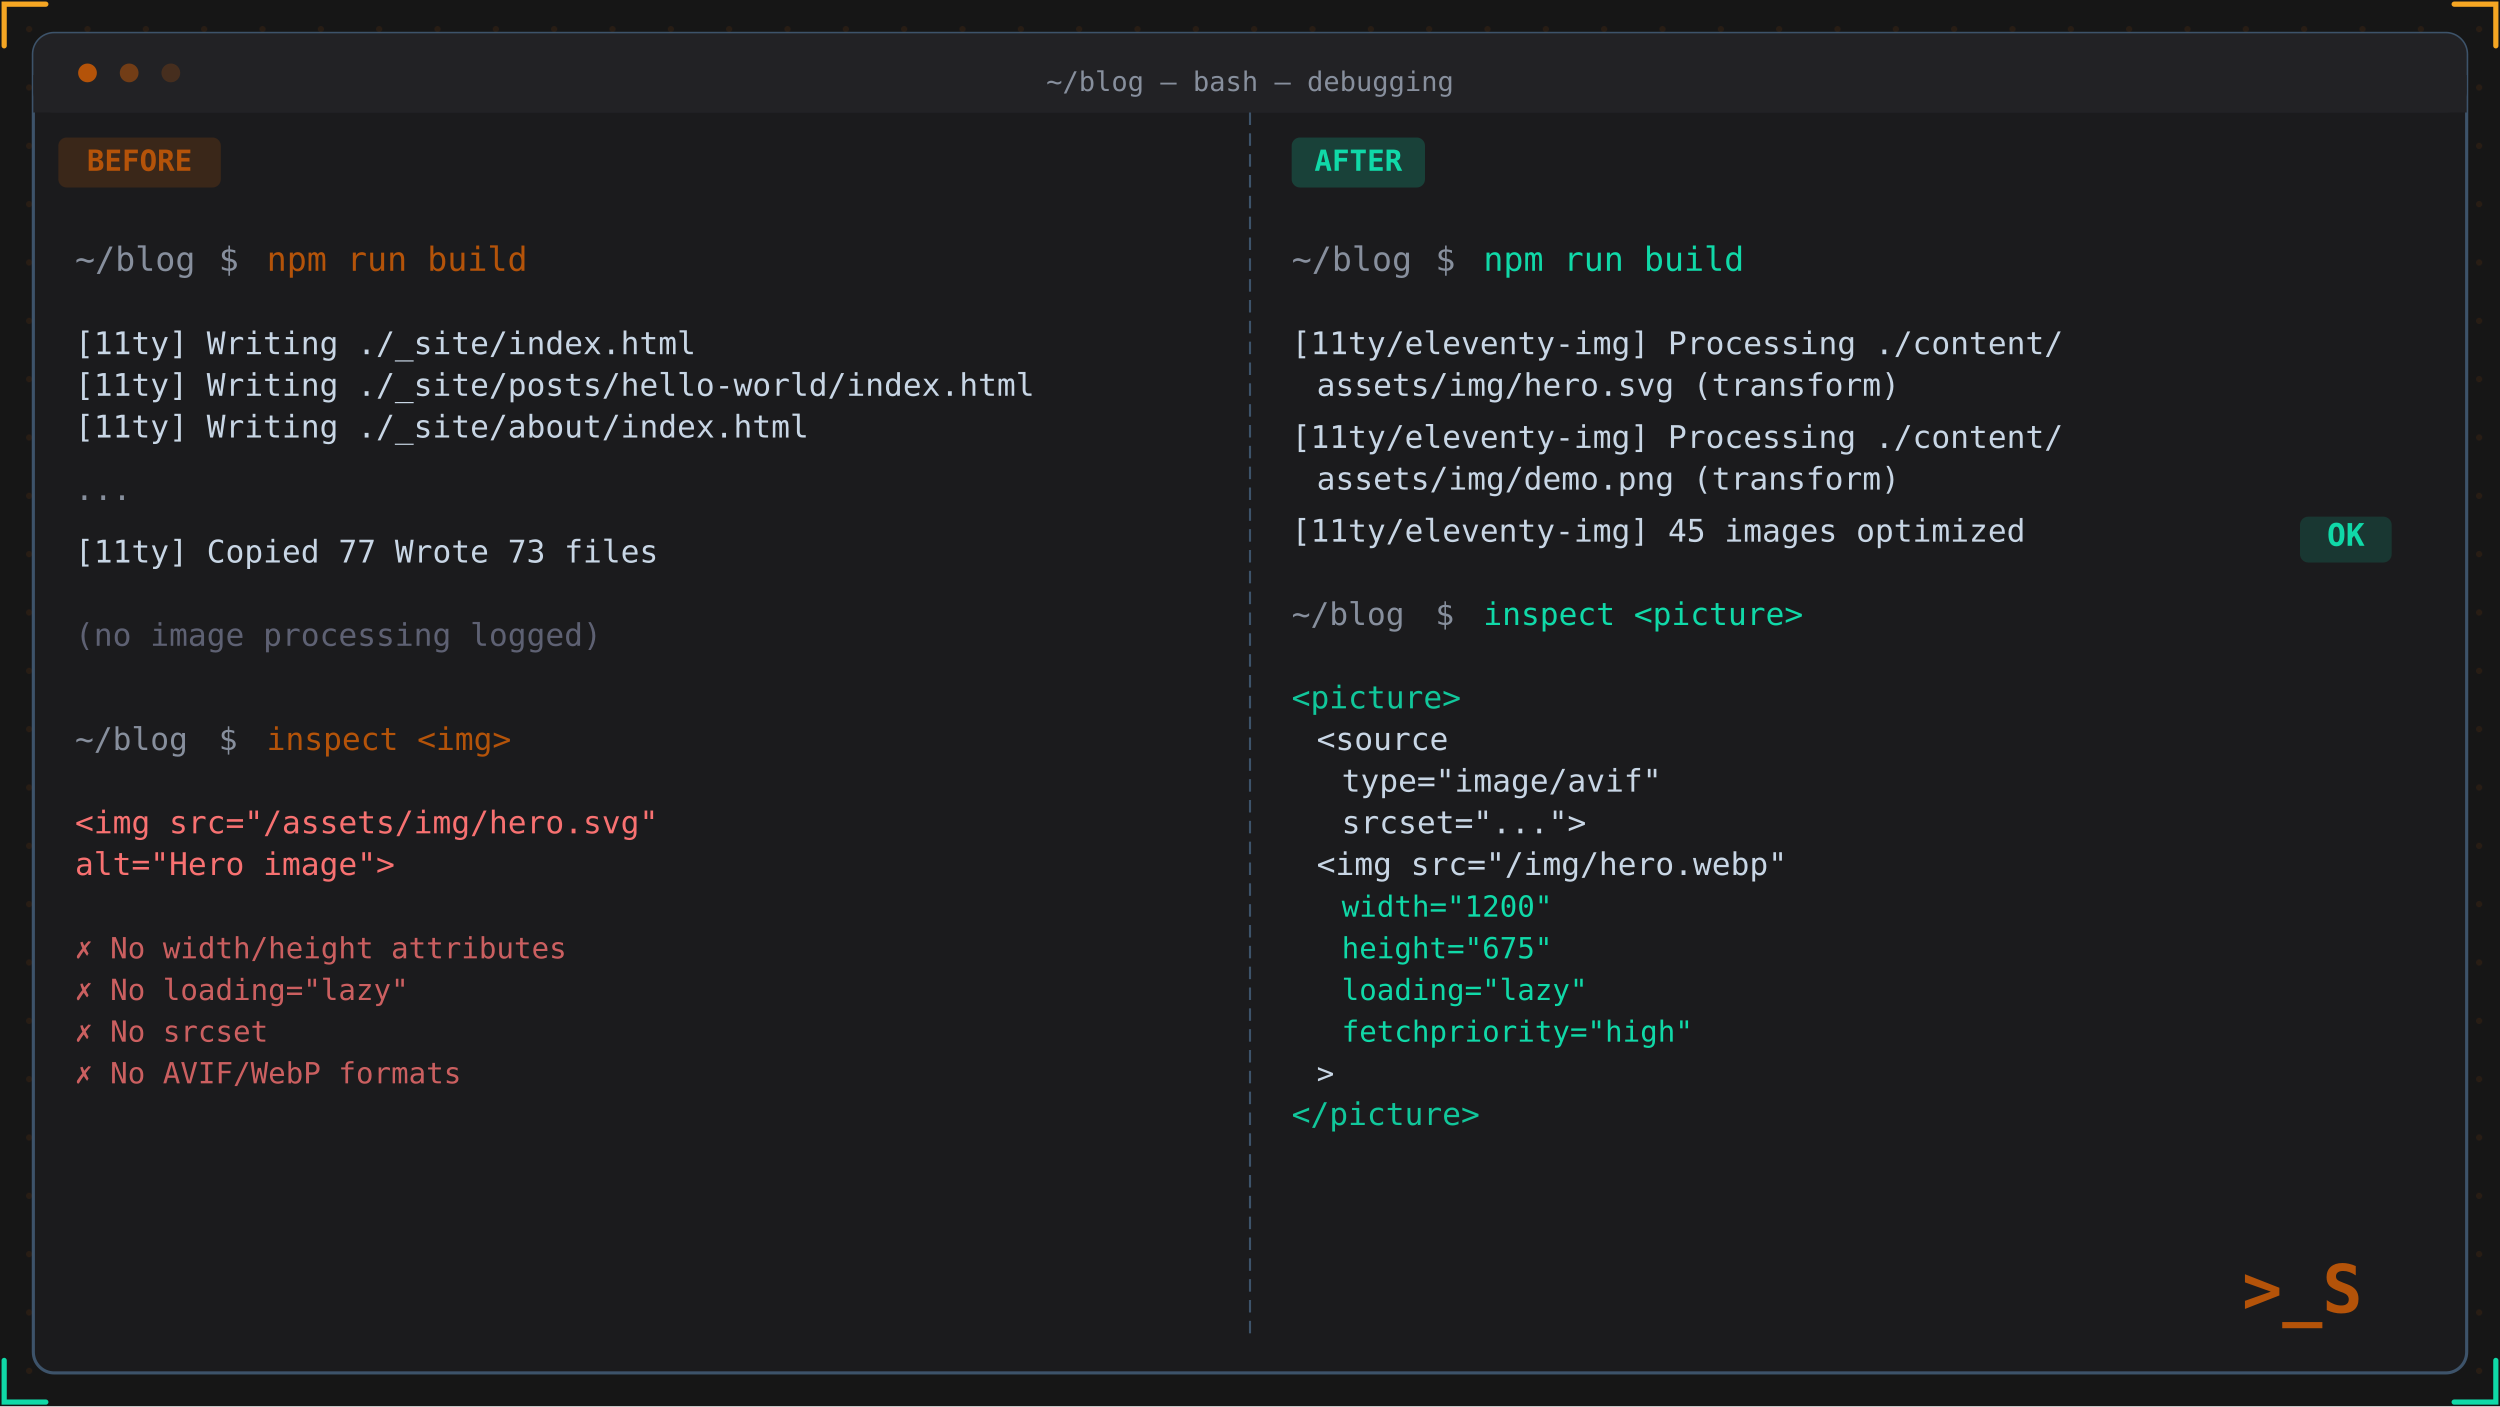
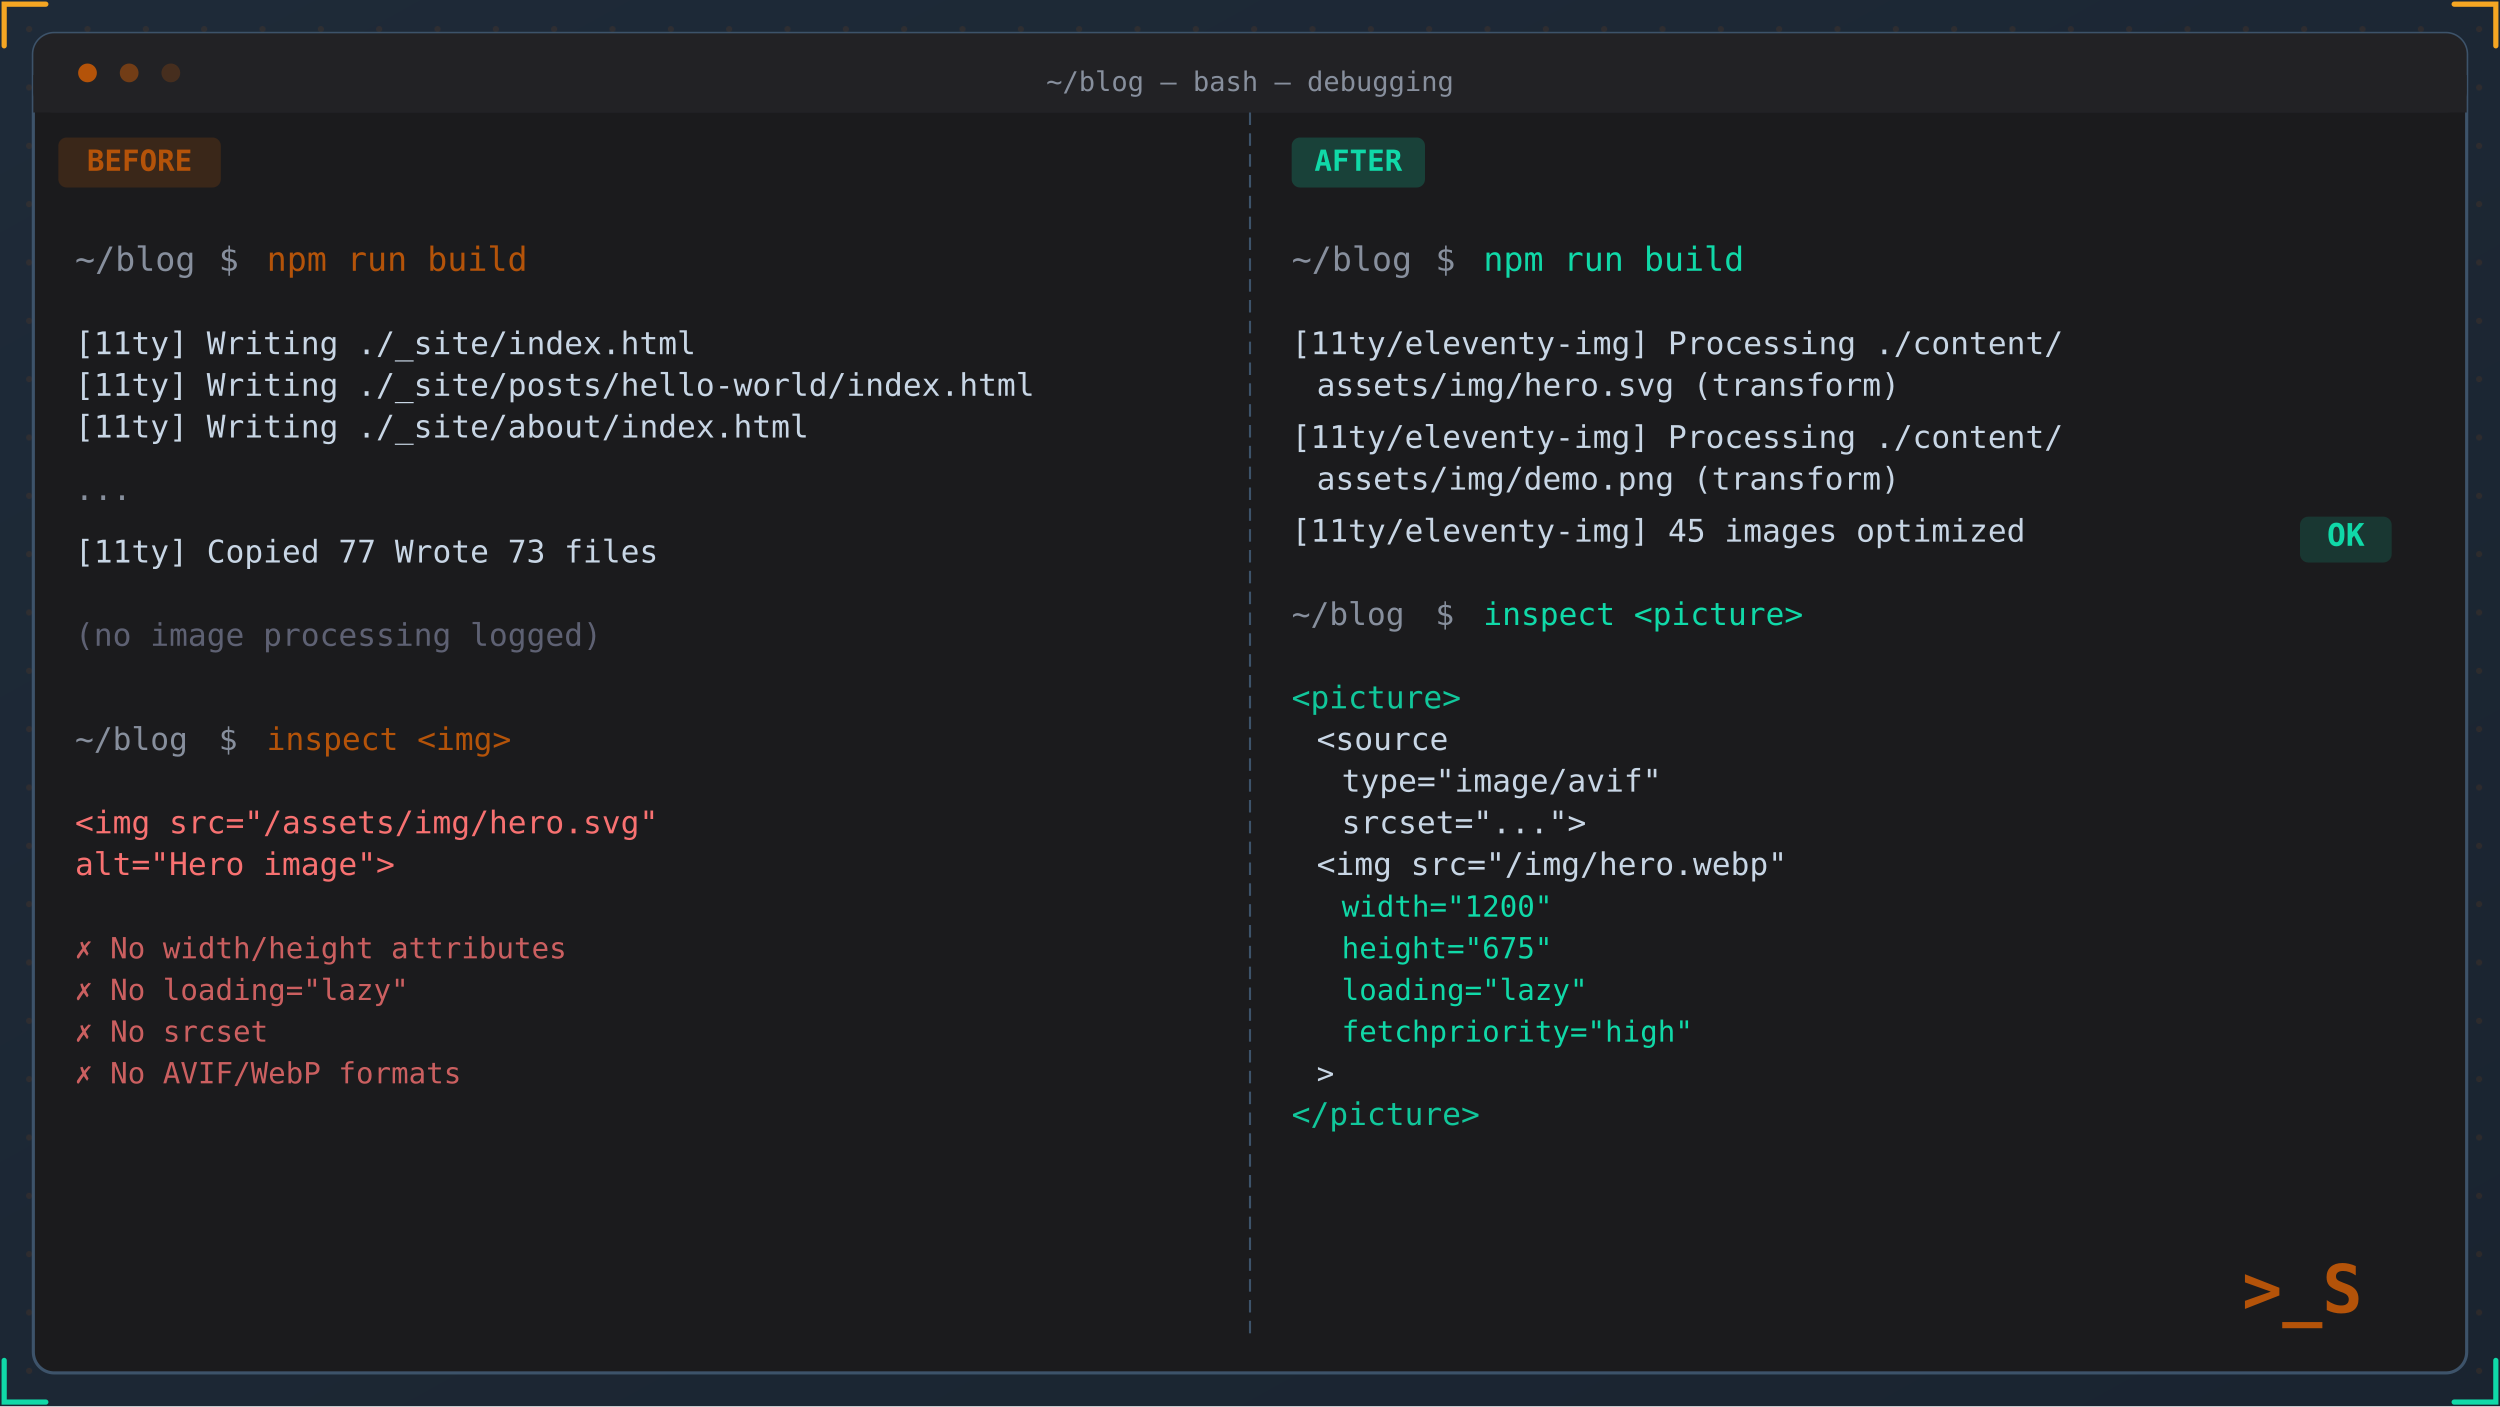
<svg xmlns="http://www.w3.org/2000/svg" width="1200" height="675" viewBox="0 0 1200 675">
  <defs>
    <pattern id="dot-grid" width="28" height="28" patternUnits="userSpaceOnUse">
      <circle cx="14" cy="14" r="1.5" fill="#B45309" opacity="0.12" />
    </pattern>
+     <linearGradient id="bg" x1="0%" y1="0%" x2="100%" y2="100%">
+       <stop offset="0%" stop-color="#1E2A38" />
+       <stop offset="100%" stop-color="#1A2430" />
+     </linearGradient>
  </defs>
-   <rect width="1200" height="675" fill="#161616" />
+   <rect width="1200" height="675" fill="url(#bg)" />
  <rect width="1200" height="675" fill="url(#dot-grid)" />
  <rect x="18" y="18" width="1164" height="639" rx="10" fill="#000" opacity="0.25" />
  <rect x="16" y="16" width="1168" height="643" rx="10" fill="#1B1B1D" stroke="#3D536A" stroke-width="1.5" />
  <rect x="16" y="16" width="1168" height="38" rx="10" fill="#222225" />
  <rect x="16" y="36" width="1168" height="18" fill="#222225" />
  <circle cx="42" cy="35" r="4.5" fill="#B45309" />
  <circle cx="62" cy="35" r="4.5" fill="#B45309" opacity="0.55" />
  <circle cx="82" cy="35" r="4.5" fill="#B45309" opacity="0.25" />
  <text x="600" y="40" font-family="ui-monospace,SFMono-Regular,monospace" font-size="13" fill="#878f9d" text-anchor="middle" dominant-baseline="middle">~/blog — bash — debugging</text>
  <line x1="600" y1="54" x2="600" y2="640" stroke="#3D536A" stroke-width="1" stroke-dasharray="6,4" />
  <clipPath id="left-clip">
    <rect x="16" y="54" width="584" height="605" />
  </clipPath>
  <g clip-path="url(#left-clip)" font-family="ui-monospace,SFMono-Regular,monospace">
    <rect x="28" y="66" width="78" height="24" rx="4" fill="#B45309" opacity="0.2" />
    <text x="67" y="82" font-size="14" fill="#B45309" text-anchor="middle" font-weight="bold">BEFORE</text>
    <text x="36" y="130" font-size="16" fill="#878f9d">~/blog</text>
    <text x="105" y="130" font-size="16" fill="#878f9d"> $</text>
    <text x="128" y="130" font-size="16" fill="#B45309"> npm run build</text>
    <text x="36" y="170" font-size="15" fill="#c8d6e5">[11ty] Writing ./_site/index.html</text>
    <text x="36" y="190" font-size="15" fill="#c8d6e5">[11ty] Writing ./_site/posts/hello-world/index.html</text>
    <text x="36" y="210" font-size="15" fill="#c8d6e5">[11ty] Writing ./_site/about/index.html</text>
    <text x="36" y="240" font-size="15" fill="#878f9d">...</text>
    <text x="36" y="270" font-size="15" fill="#c8d6e5">[11ty] Copied 77 Wrote 73 files</text>
    <text x="36" y="310" font-size="15" fill="#5e6173">(no image processing logged)</text>
    <text x="36" y="360" font-size="15" fill="#878f9d">~/blog</text>
    <text x="105" y="360" font-size="15" fill="#878f9d"> $</text>
    <text x="128" y="360" font-size="15" fill="#B45309"> inspect &lt;img&gt;</text>
    <text x="36" y="400" font-size="15" fill="#F87171">&lt;img src="/assets/img/hero.svg"</text>
    <text x="36" y="420" font-size="15" fill="#F87171">     alt="Hero image"&gt;</text>
    <text x="36" y="460" font-size="14" fill="#F87171" opacity="0.8">✗ No width/height attributes</text>
    <text x="36" y="480" font-size="14" fill="#F87171" opacity="0.8">✗ No loading="lazy"</text>
    <text x="36" y="500" font-size="14" fill="#F87171" opacity="0.8">✗ No srcset</text>
    <text x="36" y="520" font-size="14" fill="#F87171" opacity="0.8">✗ No AVIF/WebP formats</text>
  </g>
  <clipPath id="right-clip">
    <rect x="600" y="54" width="584" height="605" />
  </clipPath>
  <g clip-path="url(#right-clip)" font-family="ui-monospace,SFMono-Regular,monospace">
    <rect x="620" y="66" width="64" height="24" rx="4" fill="#10D9A8" opacity="0.2" />
    <text x="652" y="82" font-size="14" fill="#10D9A8" text-anchor="middle" font-weight="bold">AFTER</text>
    <text x="620" y="130" font-size="16" fill="#878f9d">~/blog</text>
    <text x="689" y="130" font-size="16" fill="#878f9d"> $</text>
    <text x="712" y="130" font-size="16" fill="#10D9A8"> npm run build</text>
    <text x="620" y="170" font-size="15" fill="#c8d6e5">[11ty/eleventy-img] Processing ./content/</text>
    <text x="632" y="190" font-size="15" fill="#c8d6e5">assets/img/hero.svg (transform)</text>
    <text x="620" y="215" font-size="15" fill="#c8d6e5">[11ty/eleventy-img] Processing ./content/</text>
    <text x="632" y="235" font-size="15" fill="#c8d6e5">assets/img/demo.png (transform)</text>
    <text x="620" y="260" font-size="15" fill="#c8d6e5">[11ty/eleventy-img] 45 images optimized</text>
    <rect x="1104" y="248" width="44" height="22" rx="4" fill="#10D9A8" opacity="0.15" />
    <text x="1126" y="262" font-size="15" fill="#10D9A8" font-weight="bold" text-anchor="middle">OK</text>
    <text x="620" y="300" font-size="15" fill="#878f9d">~/blog</text>
    <text x="689" y="300" font-size="15" fill="#878f9d"> $</text>
    <text x="712" y="300" font-size="15" fill="#10D9A8"> inspect &lt;picture&gt;</text>
    <text x="620" y="340" font-size="15" fill="#10D9A8" opacity="0.9">&lt;picture&gt;</text>
    <text x="632" y="360" font-size="15" fill="#c8d6e5">  &lt;source</text>
    <text x="644" y="380" font-size="15" fill="#c8d6e5">    type="image/avif"</text>
    <text x="644" y="400" font-size="15" fill="#c8d6e5">    srcset="..."&gt;</text>
    <text x="632" y="420" font-size="15" fill="#c8d6e5">  &lt;img src="/img/hero.webp"</text>
    <text x="644" y="440" font-size="14" fill="#10D9A8">    width="1200"</text>
    <text x="644" y="460" font-size="14" fill="#10D9A8">    height="675"</text>
    <text x="644" y="480" font-size="14" fill="#10D9A8">    loading="lazy"</text>
    <text x="644" y="500" font-size="14" fill="#10D9A8">    fetchpriority="high"</text>
    <text x="632" y="520" font-size="14" fill="#c8d6e5">  &gt;</text>
    <text x="620" y="540" font-size="15" fill="#10D9A8" opacity="0.9">&lt;/picture&gt;</text>
  </g>
  <text x="1134" y="630" font-family="ui-monospace,SFMono-Regular,monospace" font-size="32" fill="#B45309" text-anchor="end" font-weight="bold">&gt;_S</text>
  <g stroke-linecap="round" fill="none">
    <path d="M 2 22 L 2 2 L 22 2" stroke="#F5A623" stroke-width="2.5" />
    <path d="M 1178 2 L 1198 2 L 1198 22" stroke="#F5A623" stroke-width="2.5" />
    <path d="M 2 653 L 2 673 L 22 673" stroke="#10D9A8" stroke-width="2.5" />
    <path d="M 1178 673 L 1198 673 L 1198 653" stroke="#10D9A8" stroke-width="2.5" />
  </g>
</svg>
